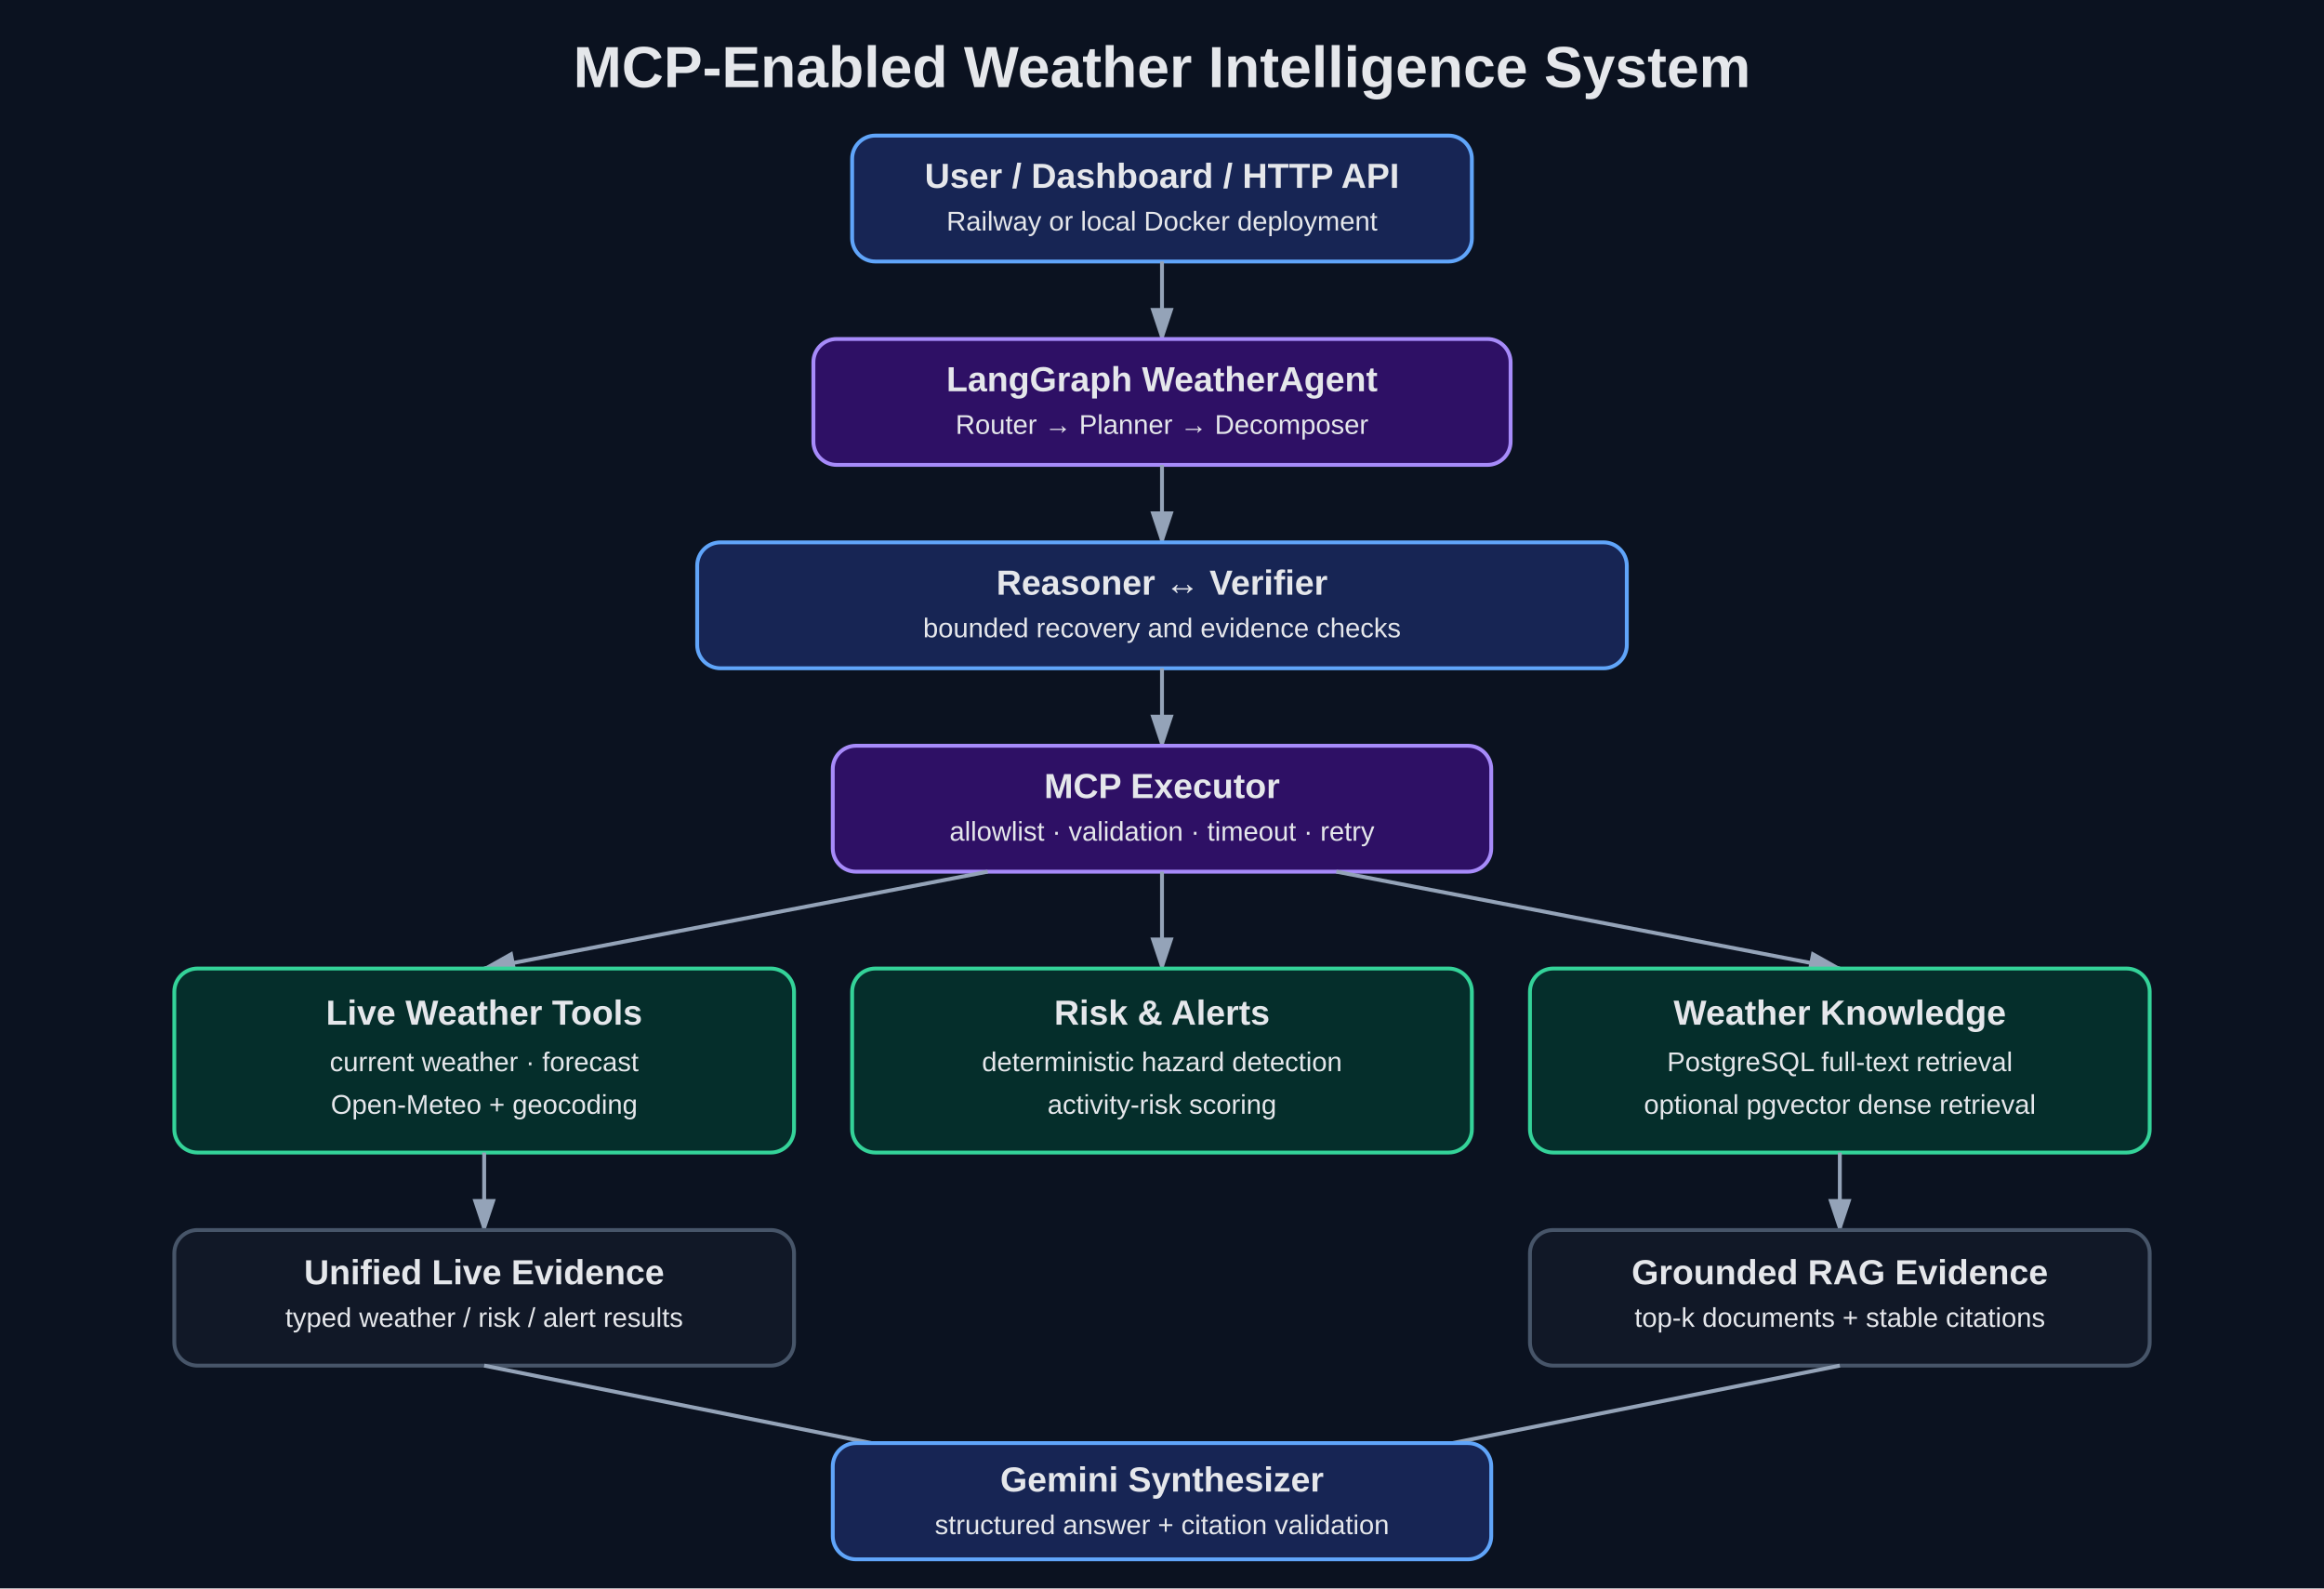
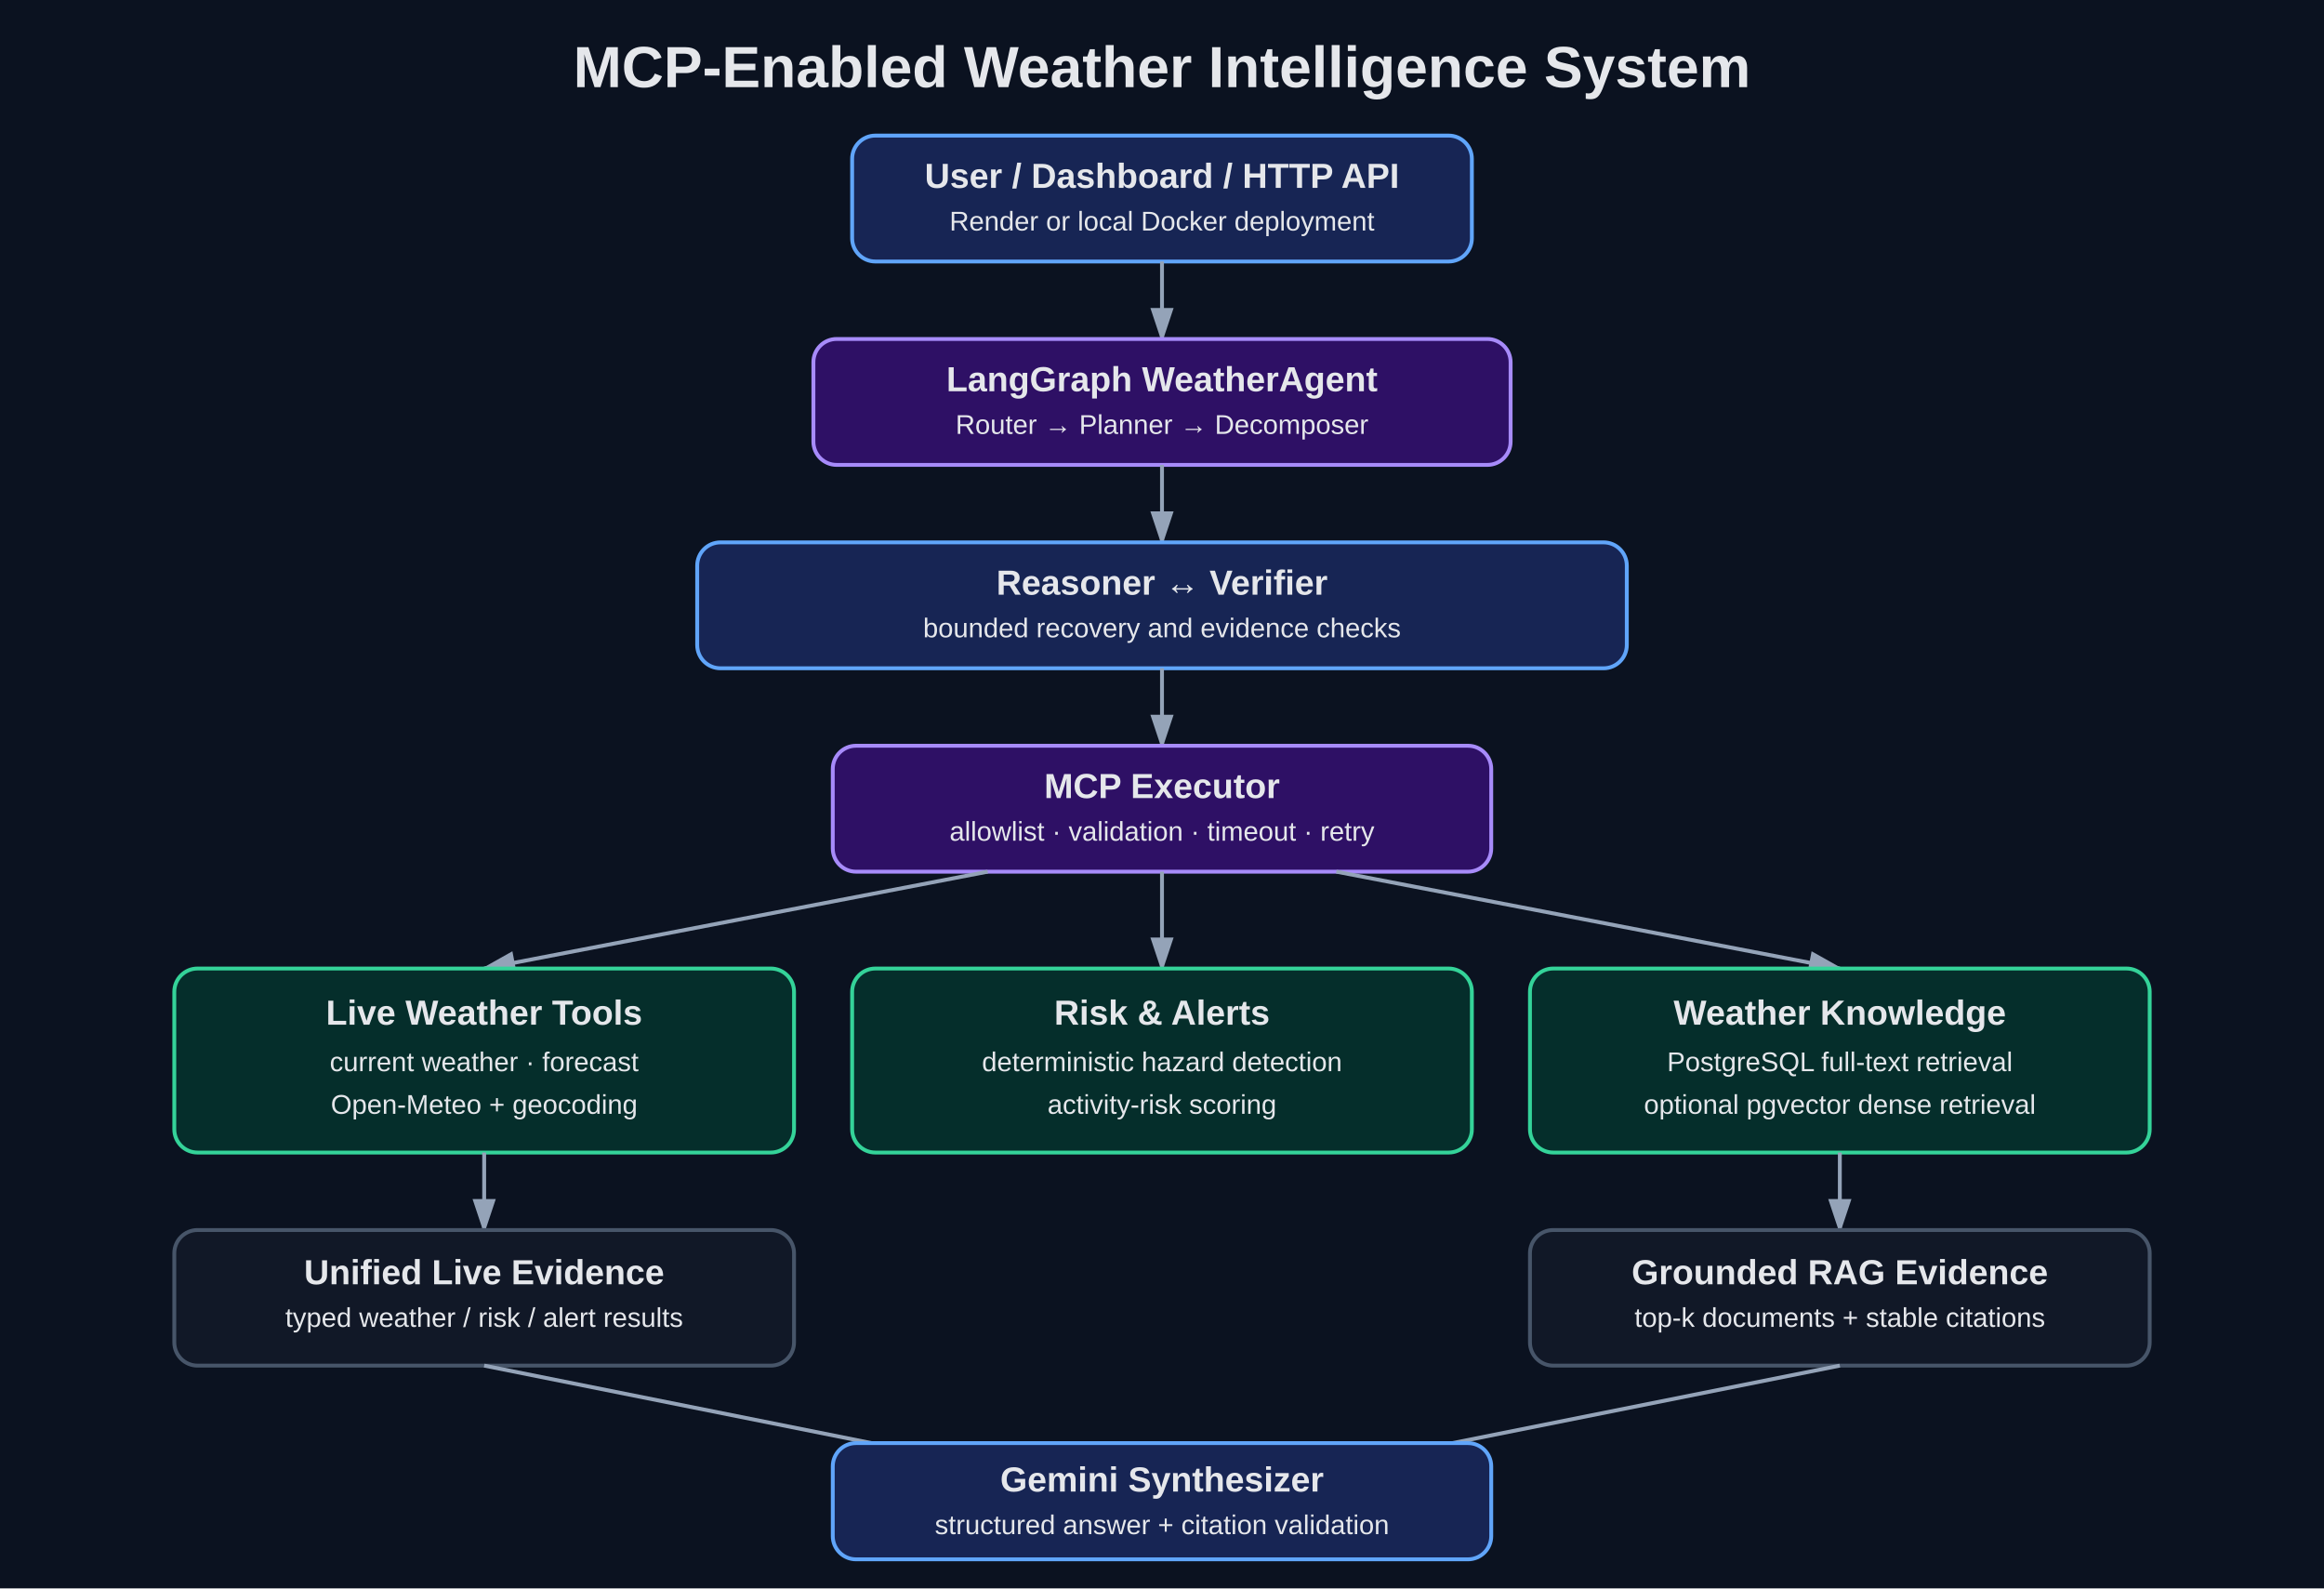
<svg xmlns="http://www.w3.org/2000/svg" width="1200" height="820" viewBox="0 0 1200 820">
  <rect width="1200" height="820" fill="#0b1220" />
  <style>
text{font-family:Arial,sans-serif;fill:#e5e7eb}.title{font-size:30px;font-weight:700}.h{font-size:18px;font-weight:700}.t{font-size:14px}.box{fill:#111827;stroke:#475569;stroke-width:2}.accent{fill:#172554;stroke:#60a5fa;stroke-width:2}.green{fill:#052e2b;stroke:#34d399;stroke-width:2}.purple{fill:#2e1065;stroke:#a78bfa;stroke-width:2}.line{stroke:#94a3b8;stroke-width:2;fill:none;marker-end:url(#arrow)}
</style>
  <defs>
    <marker id="arrow" markerWidth="10" markerHeight="10" refX="8" refY="3" orient="auto">
      <path d="M0,0 L9,3 L0,6 Z" fill="#94a3b8" />
    </marker>
  </defs>
  <text x="600" y="45" text-anchor="middle" class="title">MCP-Enabled Weather Intelligence System</text>
  <rect x="440" y="70" width="320" height="65" rx="12" class="accent" />
  <text x="600" y="97" text-anchor="middle" class="h">User / Dashboard / HTTP API</text>
-   <text x="600" y="119" text-anchor="middle" class="t">Railway or local Docker deployment</text>
+   <text x="600" y="119" text-anchor="middle" class="t">Render or local Docker deployment</text>
  <path d="M600 135 V175" class="line" />
  <rect x="420" y="175" width="360" height="65" rx="12" class="purple" />
  <text x="600" y="202" text-anchor="middle" class="h">LangGraph WeatherAgent</text>
  <text x="600" y="224" text-anchor="middle" class="t">Router → Planner → Decomposer</text>
  <path d="M600 240 V280" class="line" />
  <rect x="360" y="280" width="480" height="65" rx="12" class="accent" />
  <text x="600" y="307" text-anchor="middle" class="h">Reasoner ↔ Verifier</text>
  <text x="600" y="329" text-anchor="middle" class="t">bounded recovery and evidence checks</text>
  <path d="M600 345 V385" class="line" />
  <rect x="430" y="385" width="340" height="65" rx="12" class="purple" />
  <text x="600" y="412" text-anchor="middle" class="h">MCP Executor</text>
  <text x="600" y="434" text-anchor="middle" class="t">allowlist · validation · timeout · retry</text>
  <path d="M510 450 L250 500" class="line" />
  <path d="M600 450 V500" class="line" />
  <path d="M690 450 L950 500" class="line" />
  <rect x="90" y="500" width="320" height="95" rx="12" class="green" />
  <text x="250" y="529" text-anchor="middle" class="h">Live Weather Tools</text>
  <text x="250" y="553" text-anchor="middle" class="t">current weather · forecast</text>
  <text x="250" y="575" text-anchor="middle" class="t">Open-Meteo + geocoding</text>
  <rect x="440" y="500" width="320" height="95" rx="12" class="green" />
  <text x="600" y="529" text-anchor="middle" class="h">Risk &amp; Alerts</text>
  <text x="600" y="553" text-anchor="middle" class="t">deterministic hazard detection</text>
  <text x="600" y="575" text-anchor="middle" class="t">activity-risk scoring</text>
  <rect x="790" y="500" width="320" height="95" rx="12" class="green" />
  <text x="950" y="529" text-anchor="middle" class="h">Weather Knowledge</text>
  <text x="950" y="553" text-anchor="middle" class="t">PostgreSQL full-text retrieval</text>
  <text x="950" y="575" text-anchor="middle" class="t">optional pgvector dense retrieval</text>
  <path d="M250 595 V635" class="line" />
  <path d="M950 595 V635" class="line" />
  <rect x="90" y="635" width="320" height="70" rx="12" class="box" />
  <text x="250" y="663" text-anchor="middle" class="h">Unified Live Evidence</text>
  <text x="250" y="685" text-anchor="middle" class="t">typed weather / risk / alert results</text>
  <rect x="790" y="635" width="320" height="70" rx="12" class="box" />
  <text x="950" y="663" text-anchor="middle" class="h">Grounded RAG Evidence</text>
  <text x="950" y="685" text-anchor="middle" class="t">top-k documents + stable citations</text>
  <path d="M250 705 L500 755" class="line" />
  <path d="M950 705 L700 755" class="line" />
  <rect x="430" y="745" width="340" height="60" rx="12" class="accent" />
  <text x="600" y="770" text-anchor="middle" class="h">Gemini Synthesizer</text>
  <text x="600" y="792" text-anchor="middle" class="t">structured answer + citation validation</text>
</svg>
